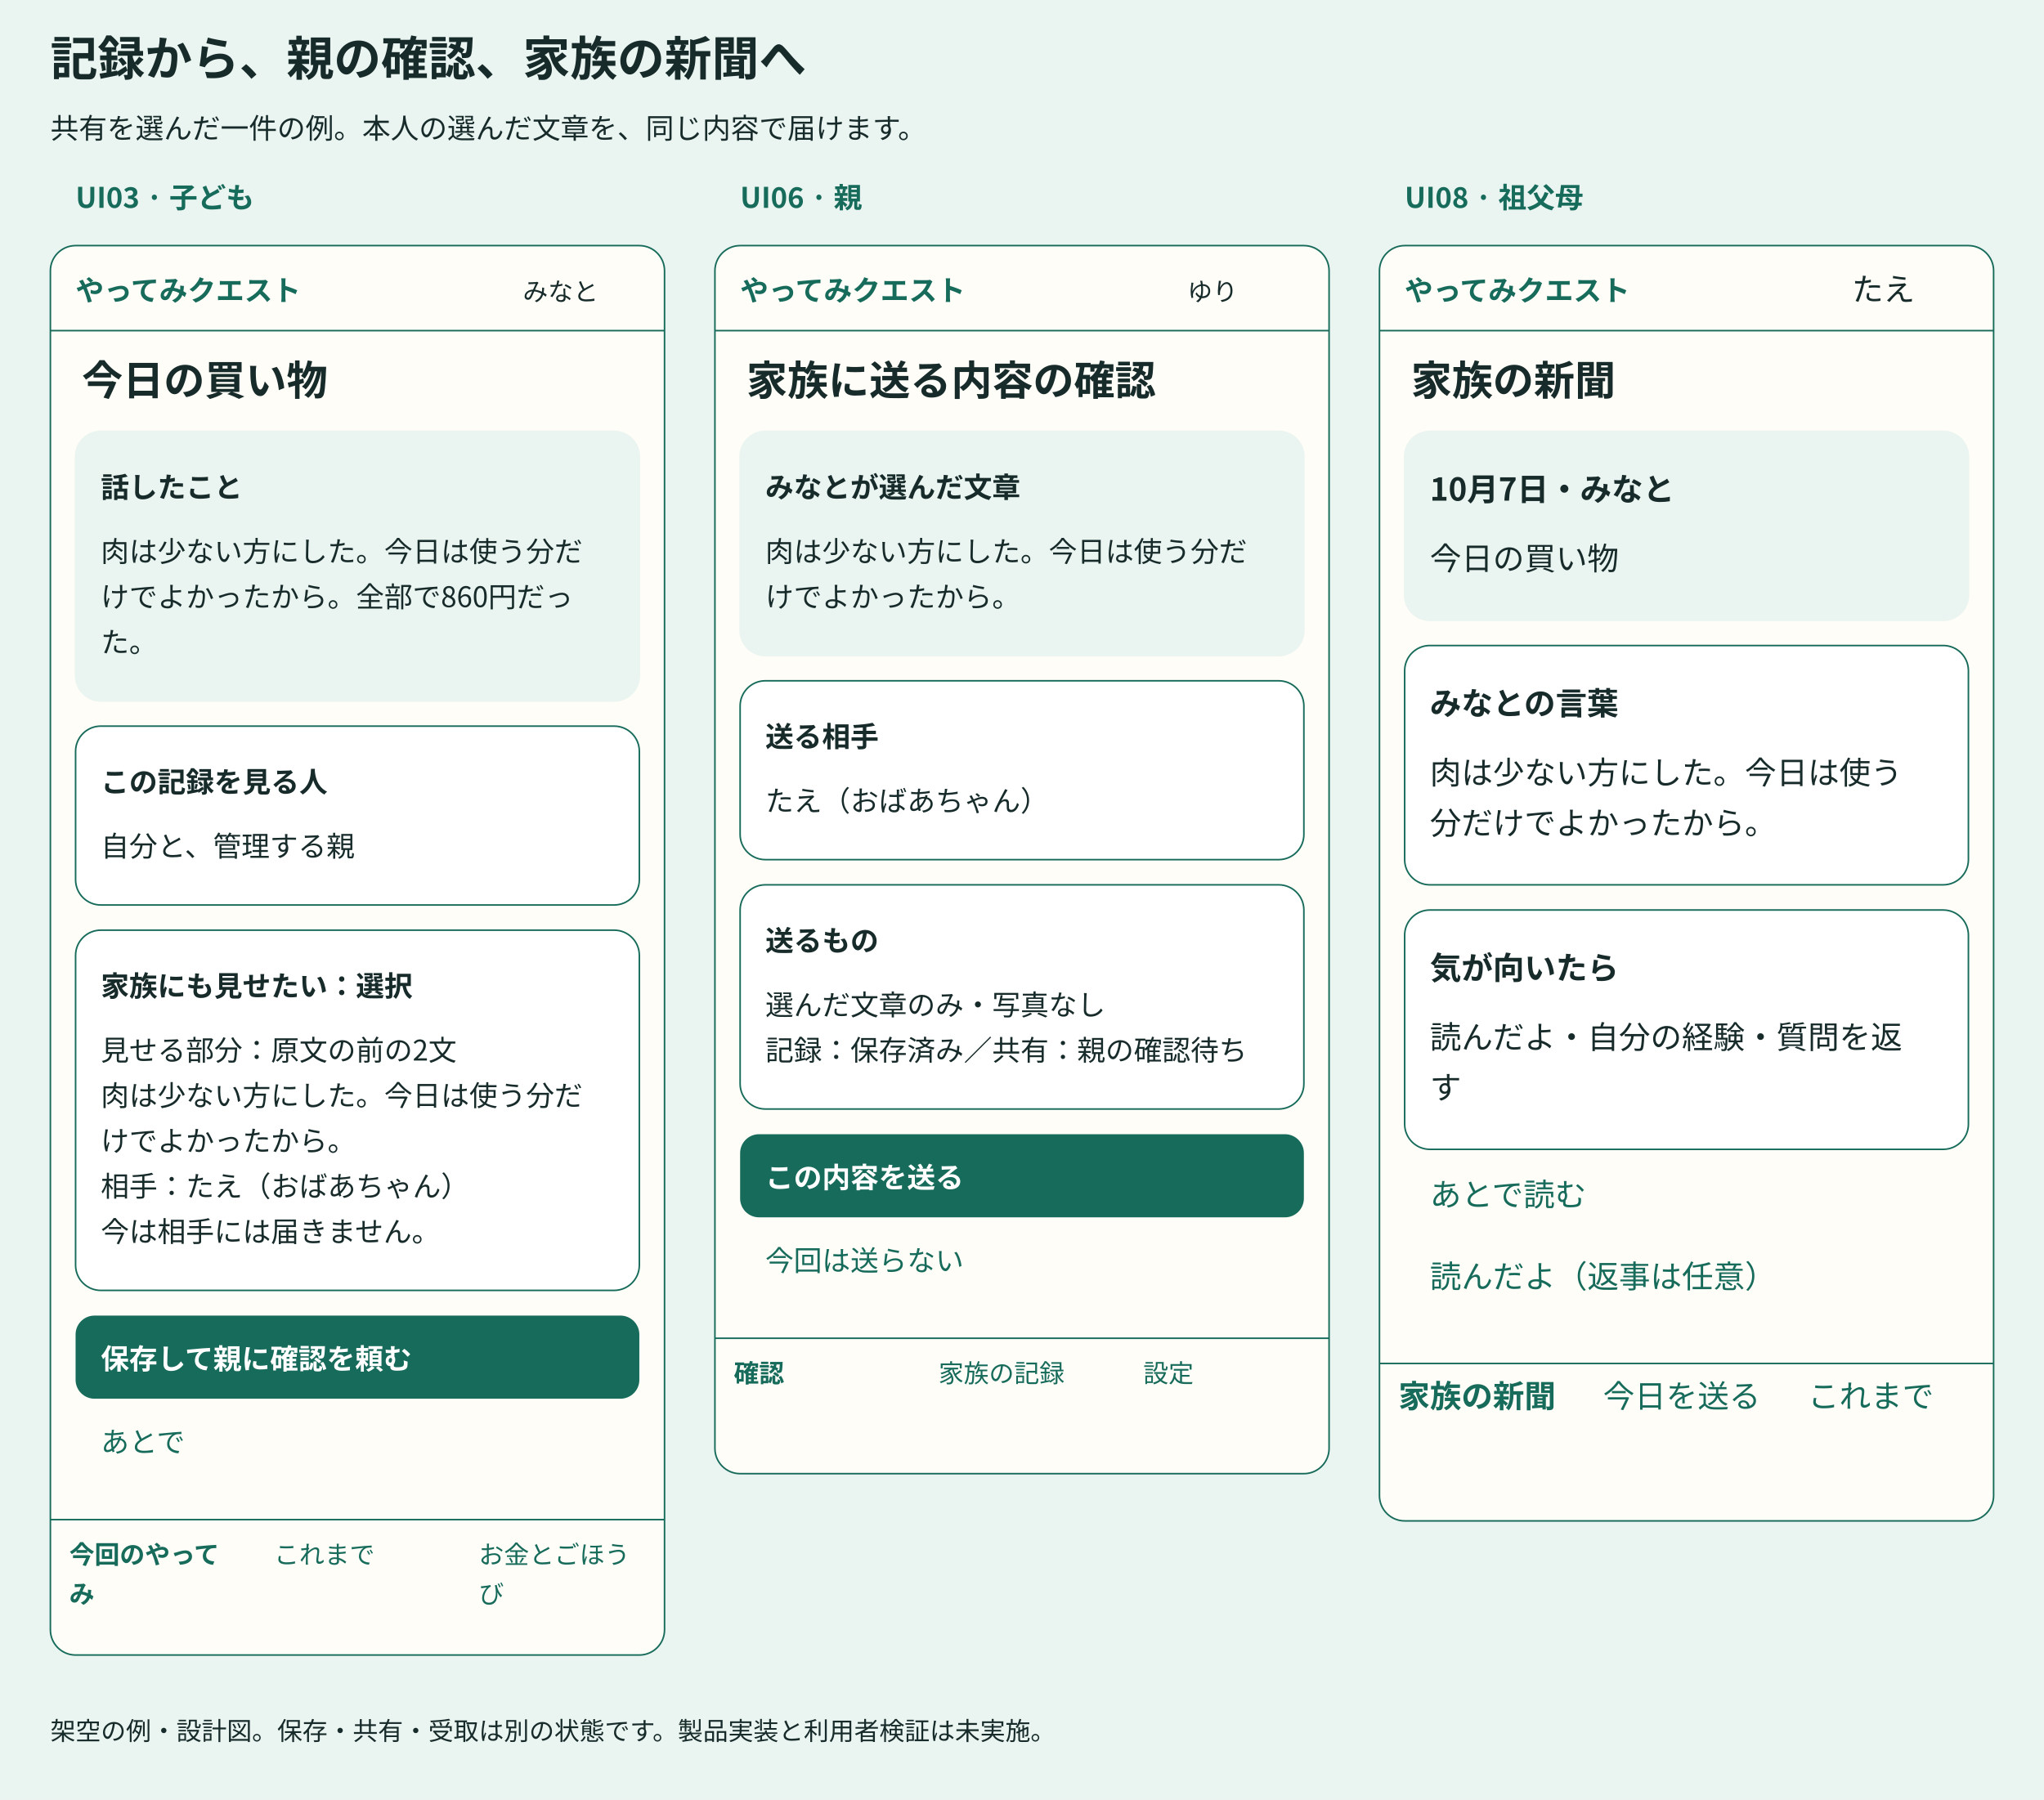
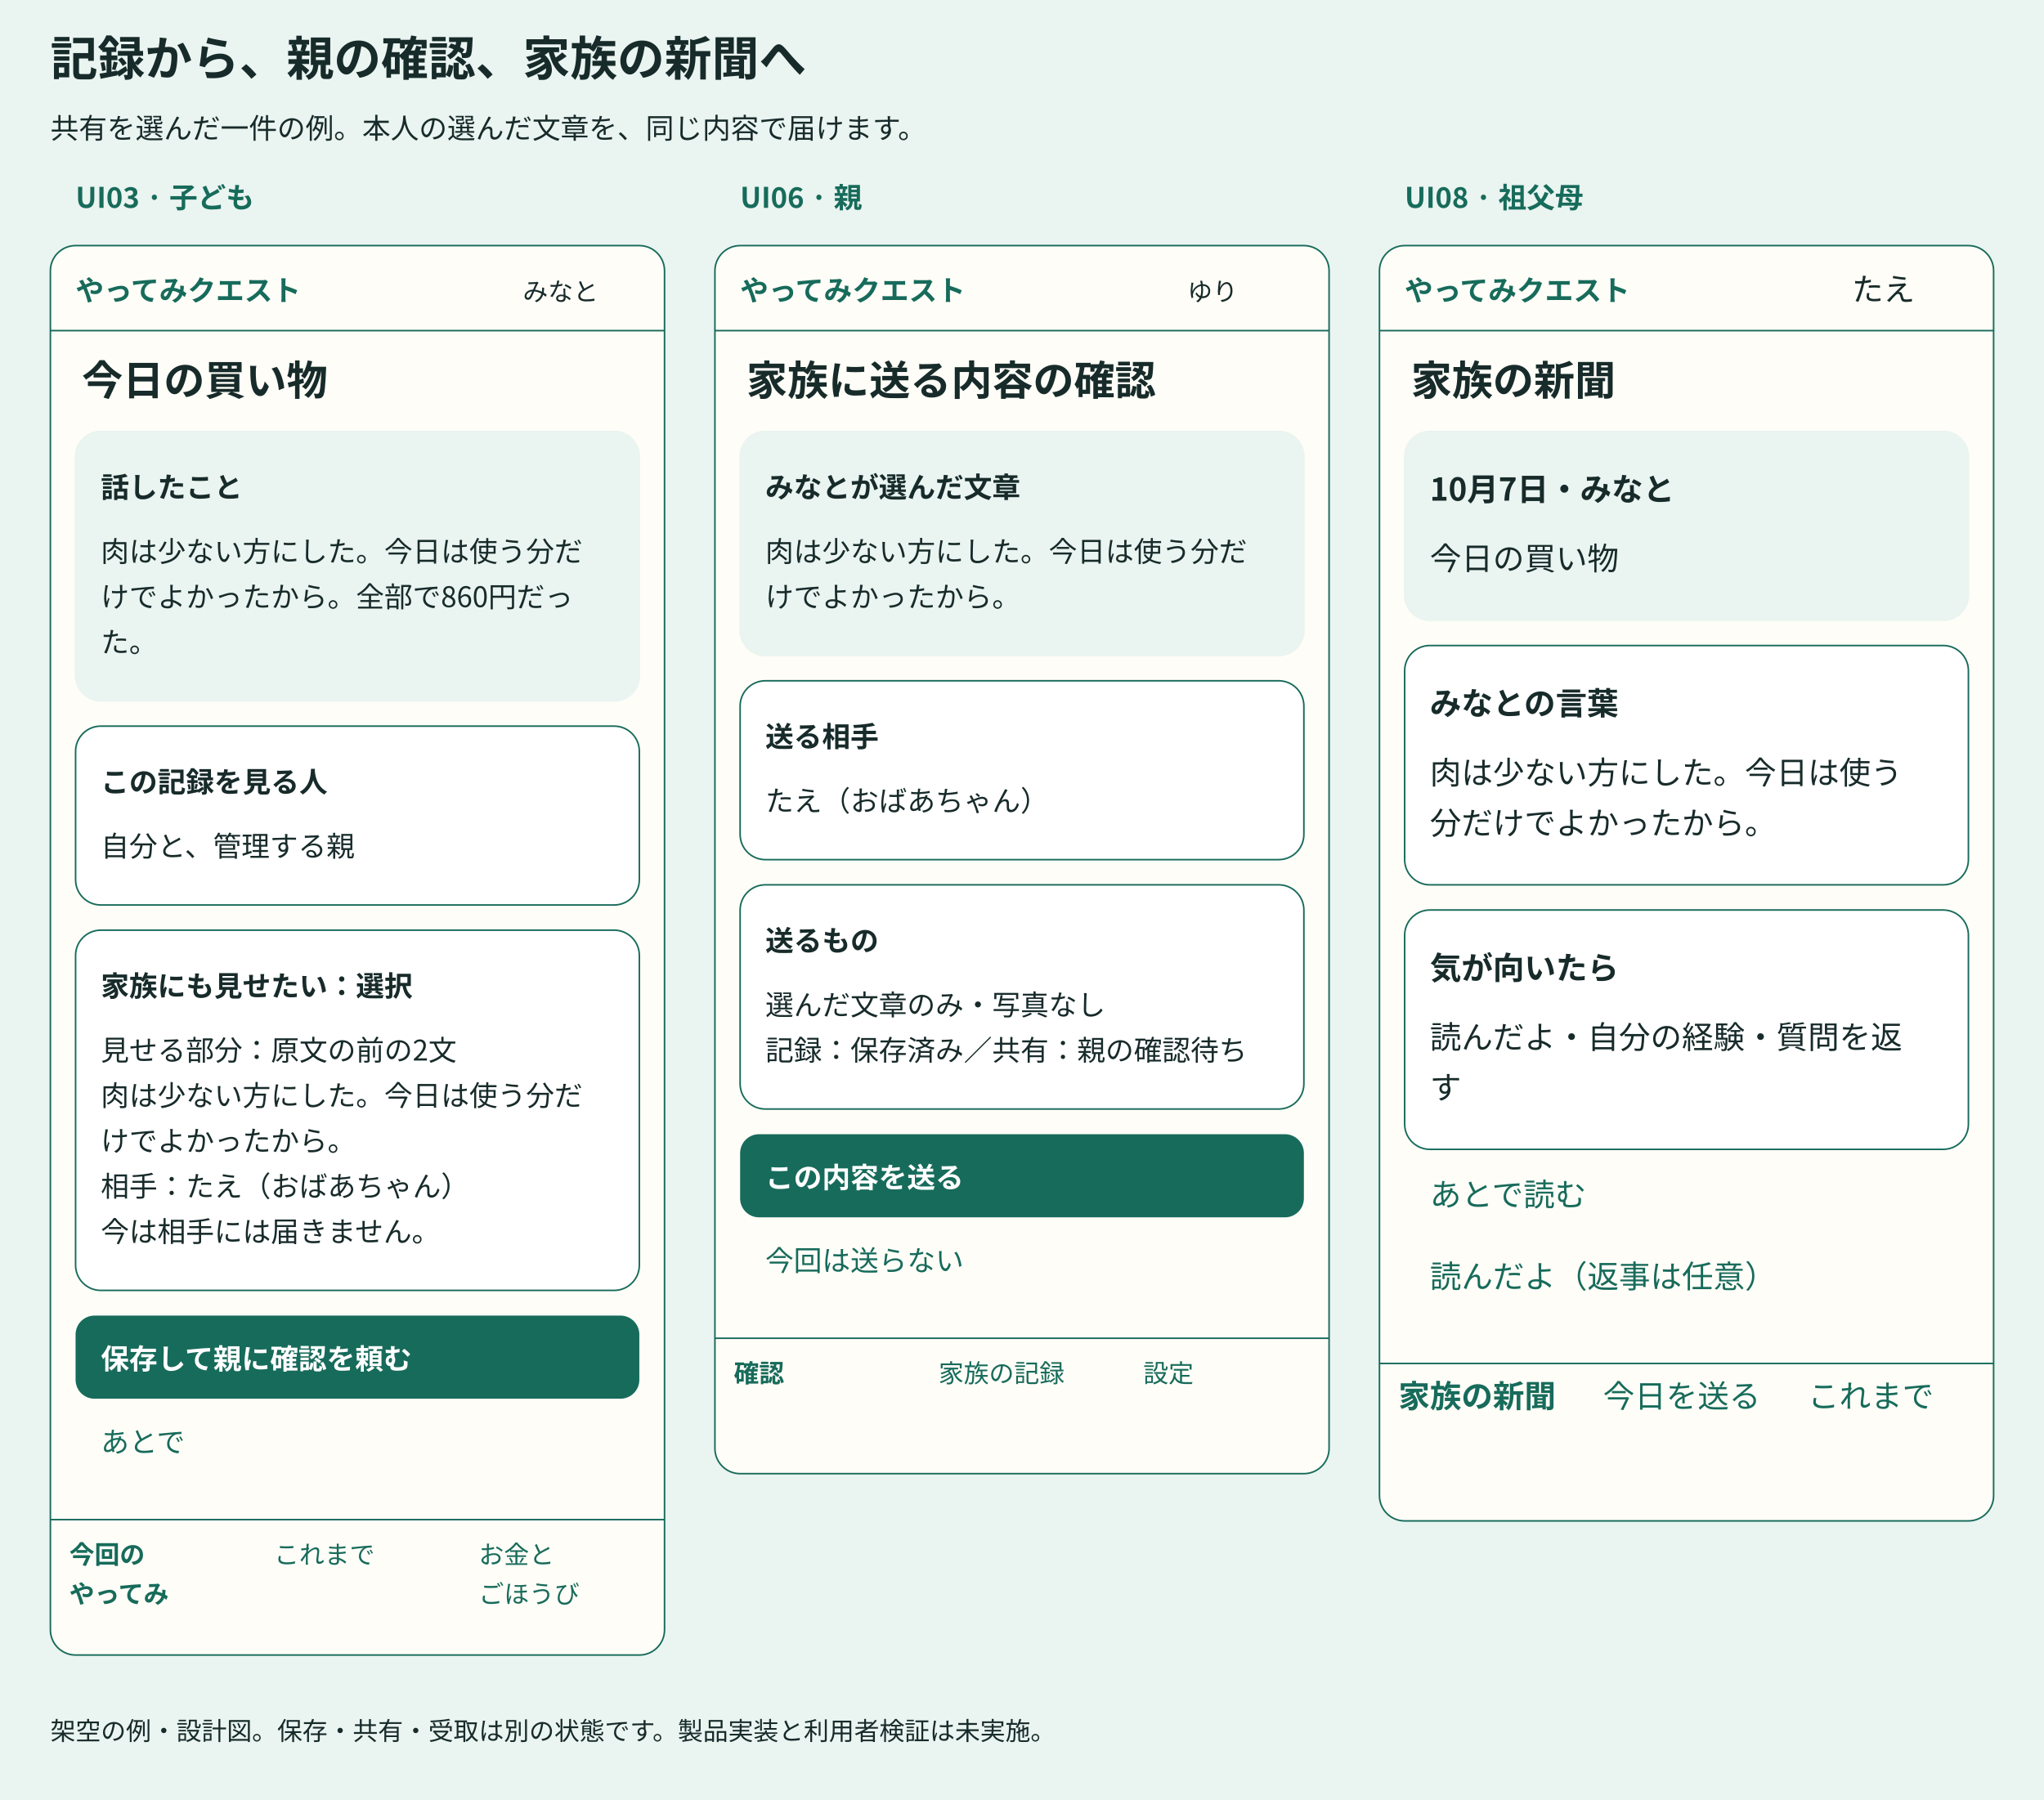
<svg xmlns="http://www.w3.org/2000/svg" width="1298" height="1143.2" viewBox="0 0 1298 1143.2" role="img" aria-labelledby="title desc">
  <rect width="100%" height="100%" fill="#EAF4F0" />
  <g font-family="system-ui,Noto Sans CJK JP,Noto Sans JP,sans-serif">
    <text x="32" y="48" font-size="30" font-weight="700" fill="#172B2A">記録から、親の確認、家族の新聞へ</text>
    <text x="32" y="88" font-size="18" fill="#172B2A">共有を選んだ一件の例。本人の選んだ文章を、同じ内容で届けます。</text>
    <rect x="32" y="156" width="390" height="895.2" rx="16" fill="#FFFDF7" stroke="#176B5B" />
    <text x="48" y="132" font-size="18" font-weight="700" fill="#176B5B">UI03 · 子ども</text>
    <text x="48" y="191" font-size="18" font-weight="700" fill="#176B5B">やってみクエスト</text>
    <text x="332" y="191" font-size="16" font-weight="400" fill="#172B2A">みなと</text>
    <path d="M32 210H422" stroke="#176B5B" fill="none" />
    <text x="52" y="251" font-size="26" font-weight="700" fill="#172B2A">今日の買い物</text>
    <rect x="48" y="274" width="358" height="171.2" rx="16" fill="#EAF4F0" stroke="#EAF4F0" />
    <text x="64" y="316" font-size="18" font-weight="700" fill="#172B2A">話したこと</text>
    <text x="64" y="356.8" font-size="18" font-weight="400" fill="#172B2A">肉は少ない方にした。今日は使う分だ</text>
    <text x="64" y="385.6" font-size="18" font-weight="400" fill="#172B2A">けでよかったから。全部で860円だっ</text>
    <text x="64" y="414.4" font-size="18" font-weight="400" fill="#172B2A">た。</text>
    <rect x="48" y="461.2" width="358" height="113.6" rx="16" fill="#FFFFFF" stroke="#176B5B" />
    <text x="64" y="503.2" font-size="18" font-weight="700" fill="#172B2A">この記録を見る人</text>
    <text x="64" y="544" font-size="18" font-weight="400" fill="#172B2A">自分と、管理する親</text>
    <rect x="48" y="590.8" width="358" height="228.8" rx="16" fill="#FFFFFF" stroke="#176B5B" />
    <text x="64" y="632.8" font-size="18" font-weight="700" fill="#172B2A">家族にも見せたい：選択</text>
    <text x="64" y="673.6" font-size="18" font-weight="400" fill="#172B2A">見せる部分：原文の前の2文</text>
    <text x="64" y="702.4" font-size="18" font-weight="400" fill="#172B2A">肉は少ない方にした。今日は使う分だ</text>
    <text x="64" y="731.2" font-size="18" font-weight="400" fill="#172B2A">けでよかったから。</text>
    <text x="64" y="760" font-size="18" font-weight="400" fill="#172B2A">相手：たえ（おばあちゃん）</text>
    <text x="64" y="788.8" font-size="18" font-weight="400" fill="#172B2A">今は相手には届きません。</text>
    <rect x="48" y="835.6" width="358" height="52.8" rx="12" fill="#176B5B" />
    <text x="64" y="869.6" font-size="18" font-weight="700" fill="#FFFFFF">保存して親に確認を頼む</text>
    <text x="64" y="922.4" font-size="18" font-weight="400" fill="#176B5B">あとで</text>
    <path d="M32 965.2H422" stroke="#176B5B" fill="none" />
-     <text x="44" y="993.2" font-size="16" font-weight="700" fill="#176B5B">今回のやって</text>
-     <text x="44" y="1018.2" font-size="16" font-weight="700" fill="#176B5B">み</text>
+     <text x="44" y="993.2" font-size="16" font-weight="700" fill="#176B5B">今回の</text>
+     <text x="44" y="1018.2" font-size="16" font-weight="700" fill="#176B5B">やってみ</text>
    <text x="174" y="993.2" font-size="16" font-weight="400" fill="#176B5B">これまで</text>
-     <text x="304" y="993.2" font-size="16" font-weight="400" fill="#176B5B">お金とごほう</text>
-     <text x="304" y="1018.2" font-size="16" font-weight="400" fill="#176B5B">び</text>
+     <text x="304" y="993.2" font-size="16" font-weight="400" fill="#176B5B">お金と</text>
+     <text x="304" y="1018.2" font-size="16" font-weight="400" fill="#176B5B">ごほうび</text>
    <rect x="454" y="156" width="390" height="780" rx="16" fill="#FFFDF7" stroke="#176B5B" />
    <text x="470" y="132" font-size="18" font-weight="700" fill="#176B5B">UI06 · 親</text>
    <text x="470" y="191" font-size="18" font-weight="700" fill="#176B5B">やってみクエスト</text>
    <text x="754" y="191" font-size="16" font-weight="400" fill="#172B2A">ゆり</text>
    <path d="M454 210H844" stroke="#176B5B" fill="none" />
    <text x="474" y="251" font-size="26" font-weight="700" fill="#172B2A">家族に送る内容の確認</text>
    <rect x="470" y="274" width="358" height="142.4" rx="16" fill="#EAF4F0" stroke="#EAF4F0" />
    <text x="486" y="316" font-size="18" font-weight="700" fill="#172B2A">みなとが選んだ文章</text>
    <text x="486" y="356.8" font-size="18" font-weight="400" fill="#172B2A">肉は少ない方にした。今日は使う分だ</text>
    <text x="486" y="385.6" font-size="18" font-weight="400" fill="#172B2A">けでよかったから。</text>
    <rect x="470" y="432.4" width="358" height="113.6" rx="16" fill="#FFFFFF" stroke="#176B5B" />
    <text x="486" y="474.4" font-size="18" font-weight="700" fill="#172B2A">送る相手</text>
    <text x="486" y="515.2" font-size="18" font-weight="400" fill="#172B2A">たえ（おばあちゃん）</text>
    <rect x="470" y="562" width="358" height="142.4" rx="16" fill="#FFFFFF" stroke="#176B5B" />
    <text x="486" y="604" font-size="18" font-weight="700" fill="#172B2A">送るもの</text>
    <text x="486" y="644.8" font-size="18" font-weight="400" fill="#172B2A">選んだ文章のみ・写真なし</text>
    <text x="486" y="673.6" font-size="18" font-weight="400" fill="#172B2A">記録：保存済み／共有：親の確認待ち</text>
    <rect x="470" y="720.4" width="358" height="52.8" rx="12" fill="#176B5B" />
    <text x="486" y="754.4" font-size="18" font-weight="700" fill="#FFFFFF">この内容を送る</text>
    <text x="486" y="807.2" font-size="18" font-weight="400" fill="#176B5B">今回は送らない</text>
    <path d="M454 850H844" stroke="#176B5B" fill="none" />
    <text x="466" y="878" font-size="16" font-weight="700" fill="#176B5B">確認</text>
    <text x="596" y="878" font-size="16" font-weight="400" fill="#176B5B">家族の記録</text>
    <text x="726" y="878" font-size="16" font-weight="400" fill="#176B5B">設定</text>
    <rect x="876" y="156" width="390" height="810" rx="16" fill="#FFFDF7" stroke="#176B5B" />
    <text x="892" y="132" font-size="18" font-weight="700" fill="#176B5B">UI08 · 祖父母</text>
    <text x="892" y="191" font-size="18" font-weight="700" fill="#176B5B">やってみクエスト</text>
    <text x="1176" y="191" font-size="20" font-weight="400" fill="#172B2A">たえ</text>
    <path d="M876 210H1266" stroke="#176B5B" fill="none" />
    <text x="896" y="251" font-size="26" font-weight="700" fill="#172B2A">家族の新聞</text>
    <rect x="892" y="274" width="358" height="120" rx="16" fill="#EAF4F0" stroke="#EAF4F0" />
    <text x="908" y="318" font-size="20" font-weight="700" fill="#172B2A">10月7日・みなと</text>
    <text x="908" y="362" font-size="20" font-weight="400" fill="#172B2A">今日の買い物</text>
    <rect x="892" y="410" width="358" height="152" rx="16" fill="#FFFFFF" stroke="#176B5B" />
    <text x="908" y="454" font-size="20" font-weight="700" fill="#172B2A">みなとの言葉</text>
    <text x="908" y="498" font-size="20" font-weight="400" fill="#172B2A">肉は少ない方にした。今日は使う</text>
    <text x="908" y="530" font-size="20" font-weight="400" fill="#172B2A">分だけでよかったから。</text>
    <rect x="892" y="578" width="358" height="152" rx="16" fill="#FFFFFF" stroke="#176B5B" />
    <text x="908" y="622" font-size="20" font-weight="700" fill="#172B2A">気が向いたら</text>
    <text x="908" y="666" font-size="20" font-weight="400" fill="#172B2A">読んだよ・自分の経験・質問を返</text>
    <text x="908" y="698" font-size="20" font-weight="400" fill="#172B2A">す</text>
    <text x="908" y="766" font-size="20" font-weight="400" fill="#176B5B">あとで読む</text>
    <text x="908" y="818" font-size="20" font-weight="400" fill="#176B5B">読んだよ（返事は任意）</text>
    <path d="M876 866H1266" stroke="#176B5B" fill="none" />
    <text x="888" y="894" font-size="20" font-weight="700" fill="#176B5B">家族の新聞</text>
    <text x="1018" y="894" font-size="20" font-weight="400" fill="#176B5B">今日を送る</text>
    <text x="1148" y="894" font-size="20" font-weight="400" fill="#176B5B">これまで</text>
    <text x="32" y="1105.2" font-size="16" fill="#172B2A">架空の例・設計図。保存・共有・受取は別の状態です。製品実装と利用者検証は未実施。</text>
  </g>
</svg>
